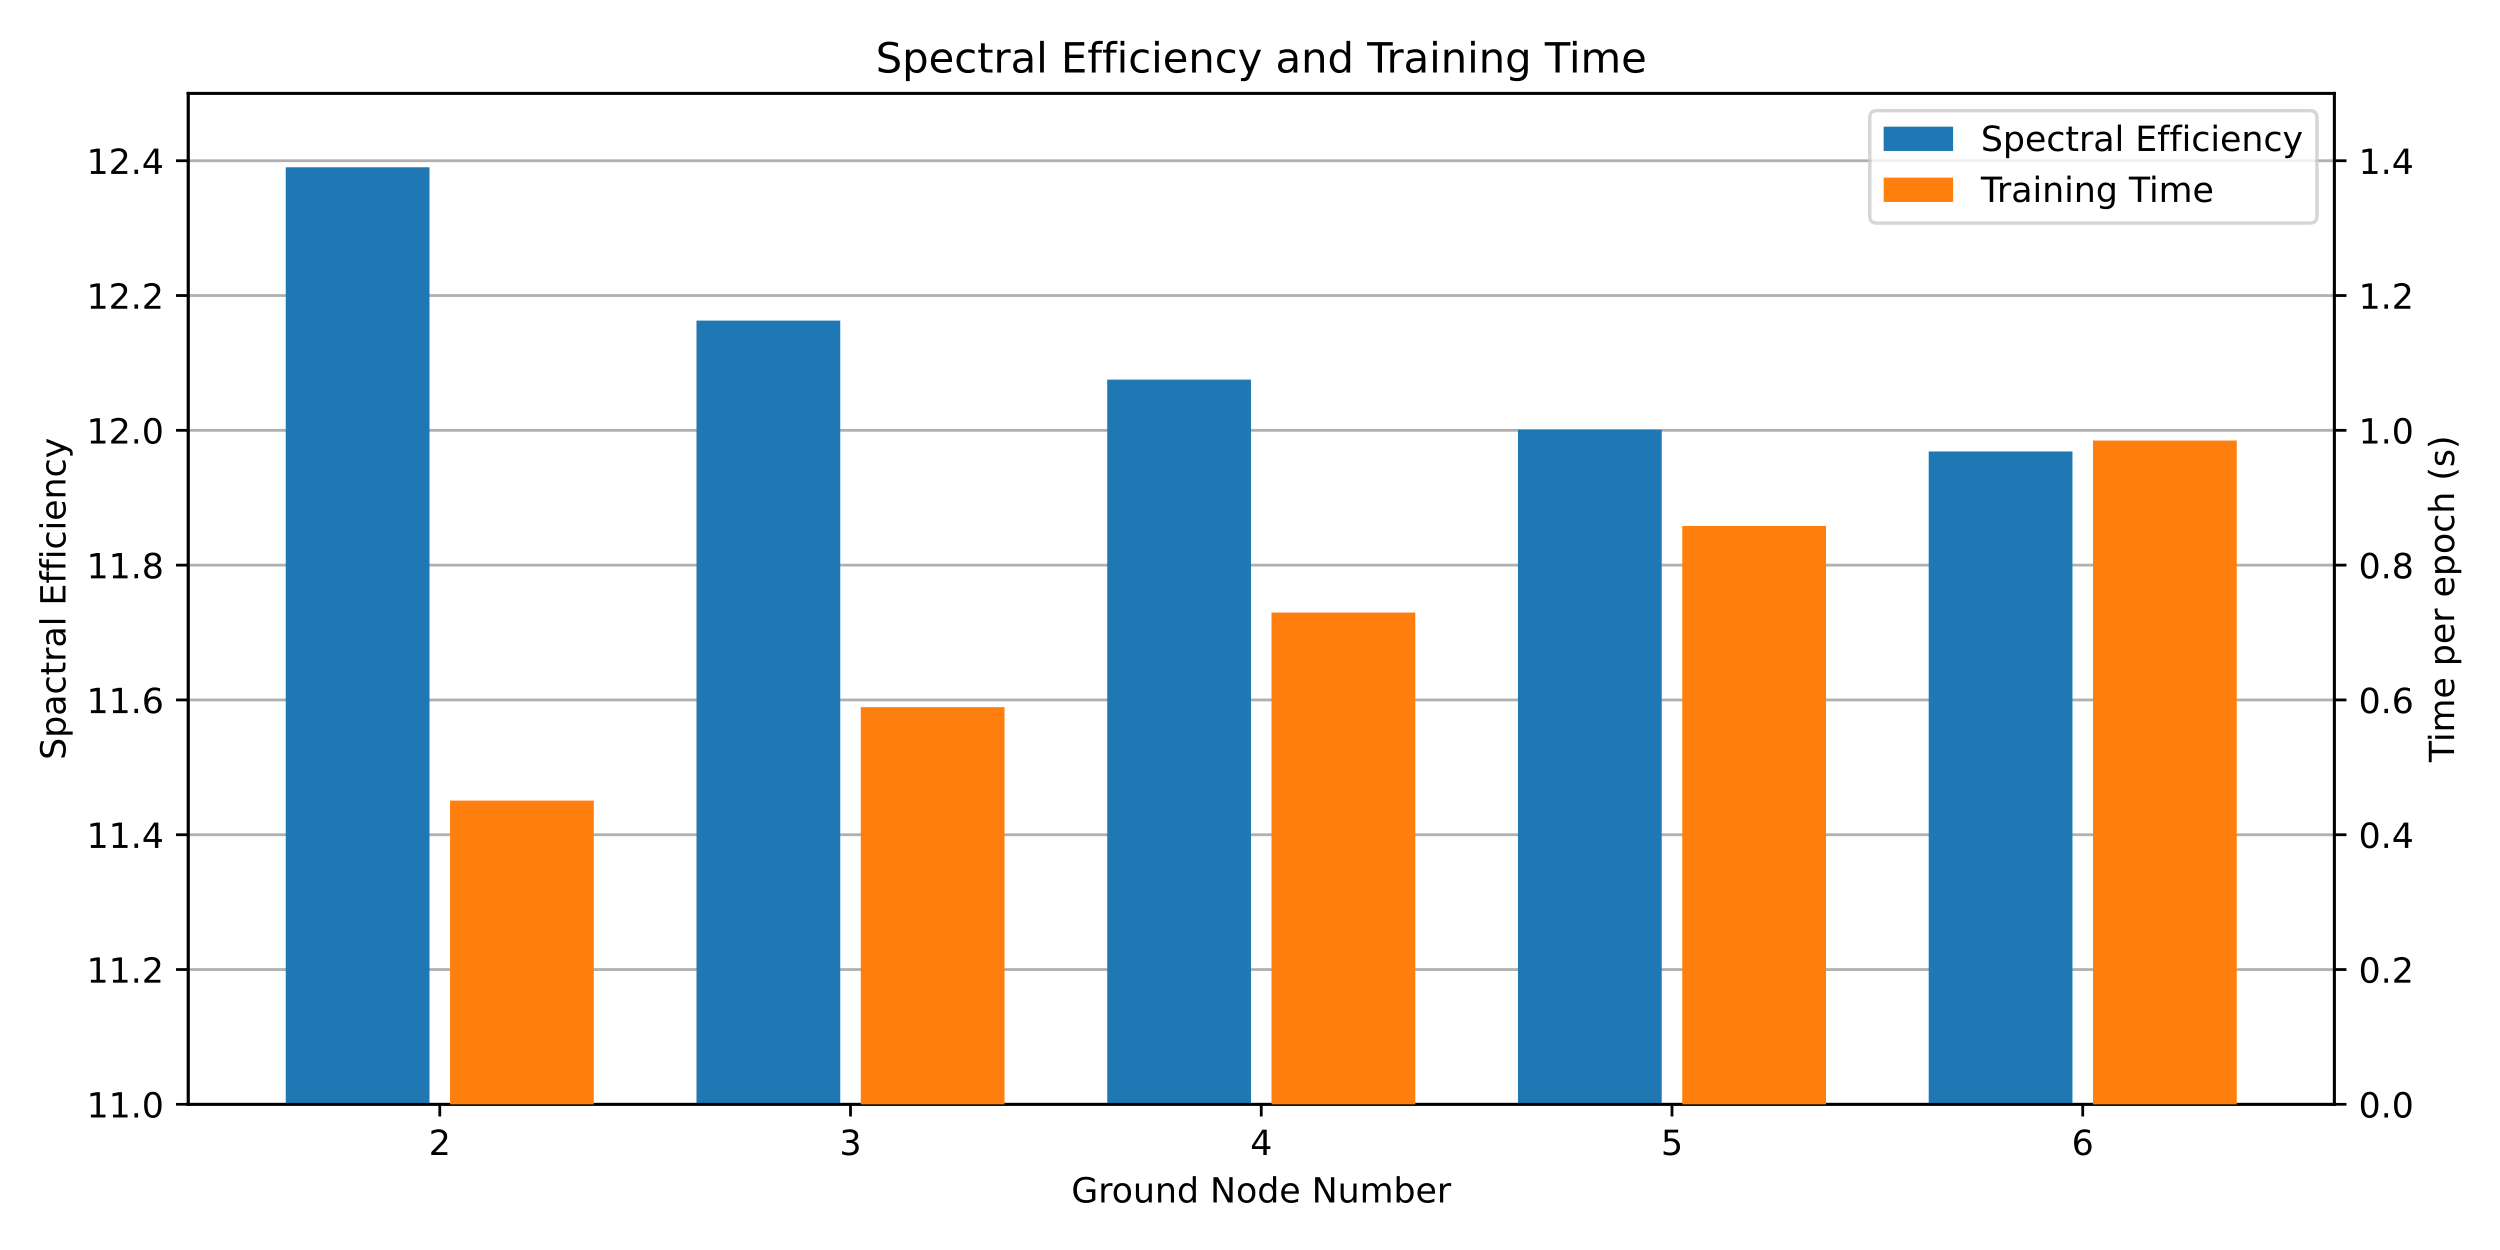
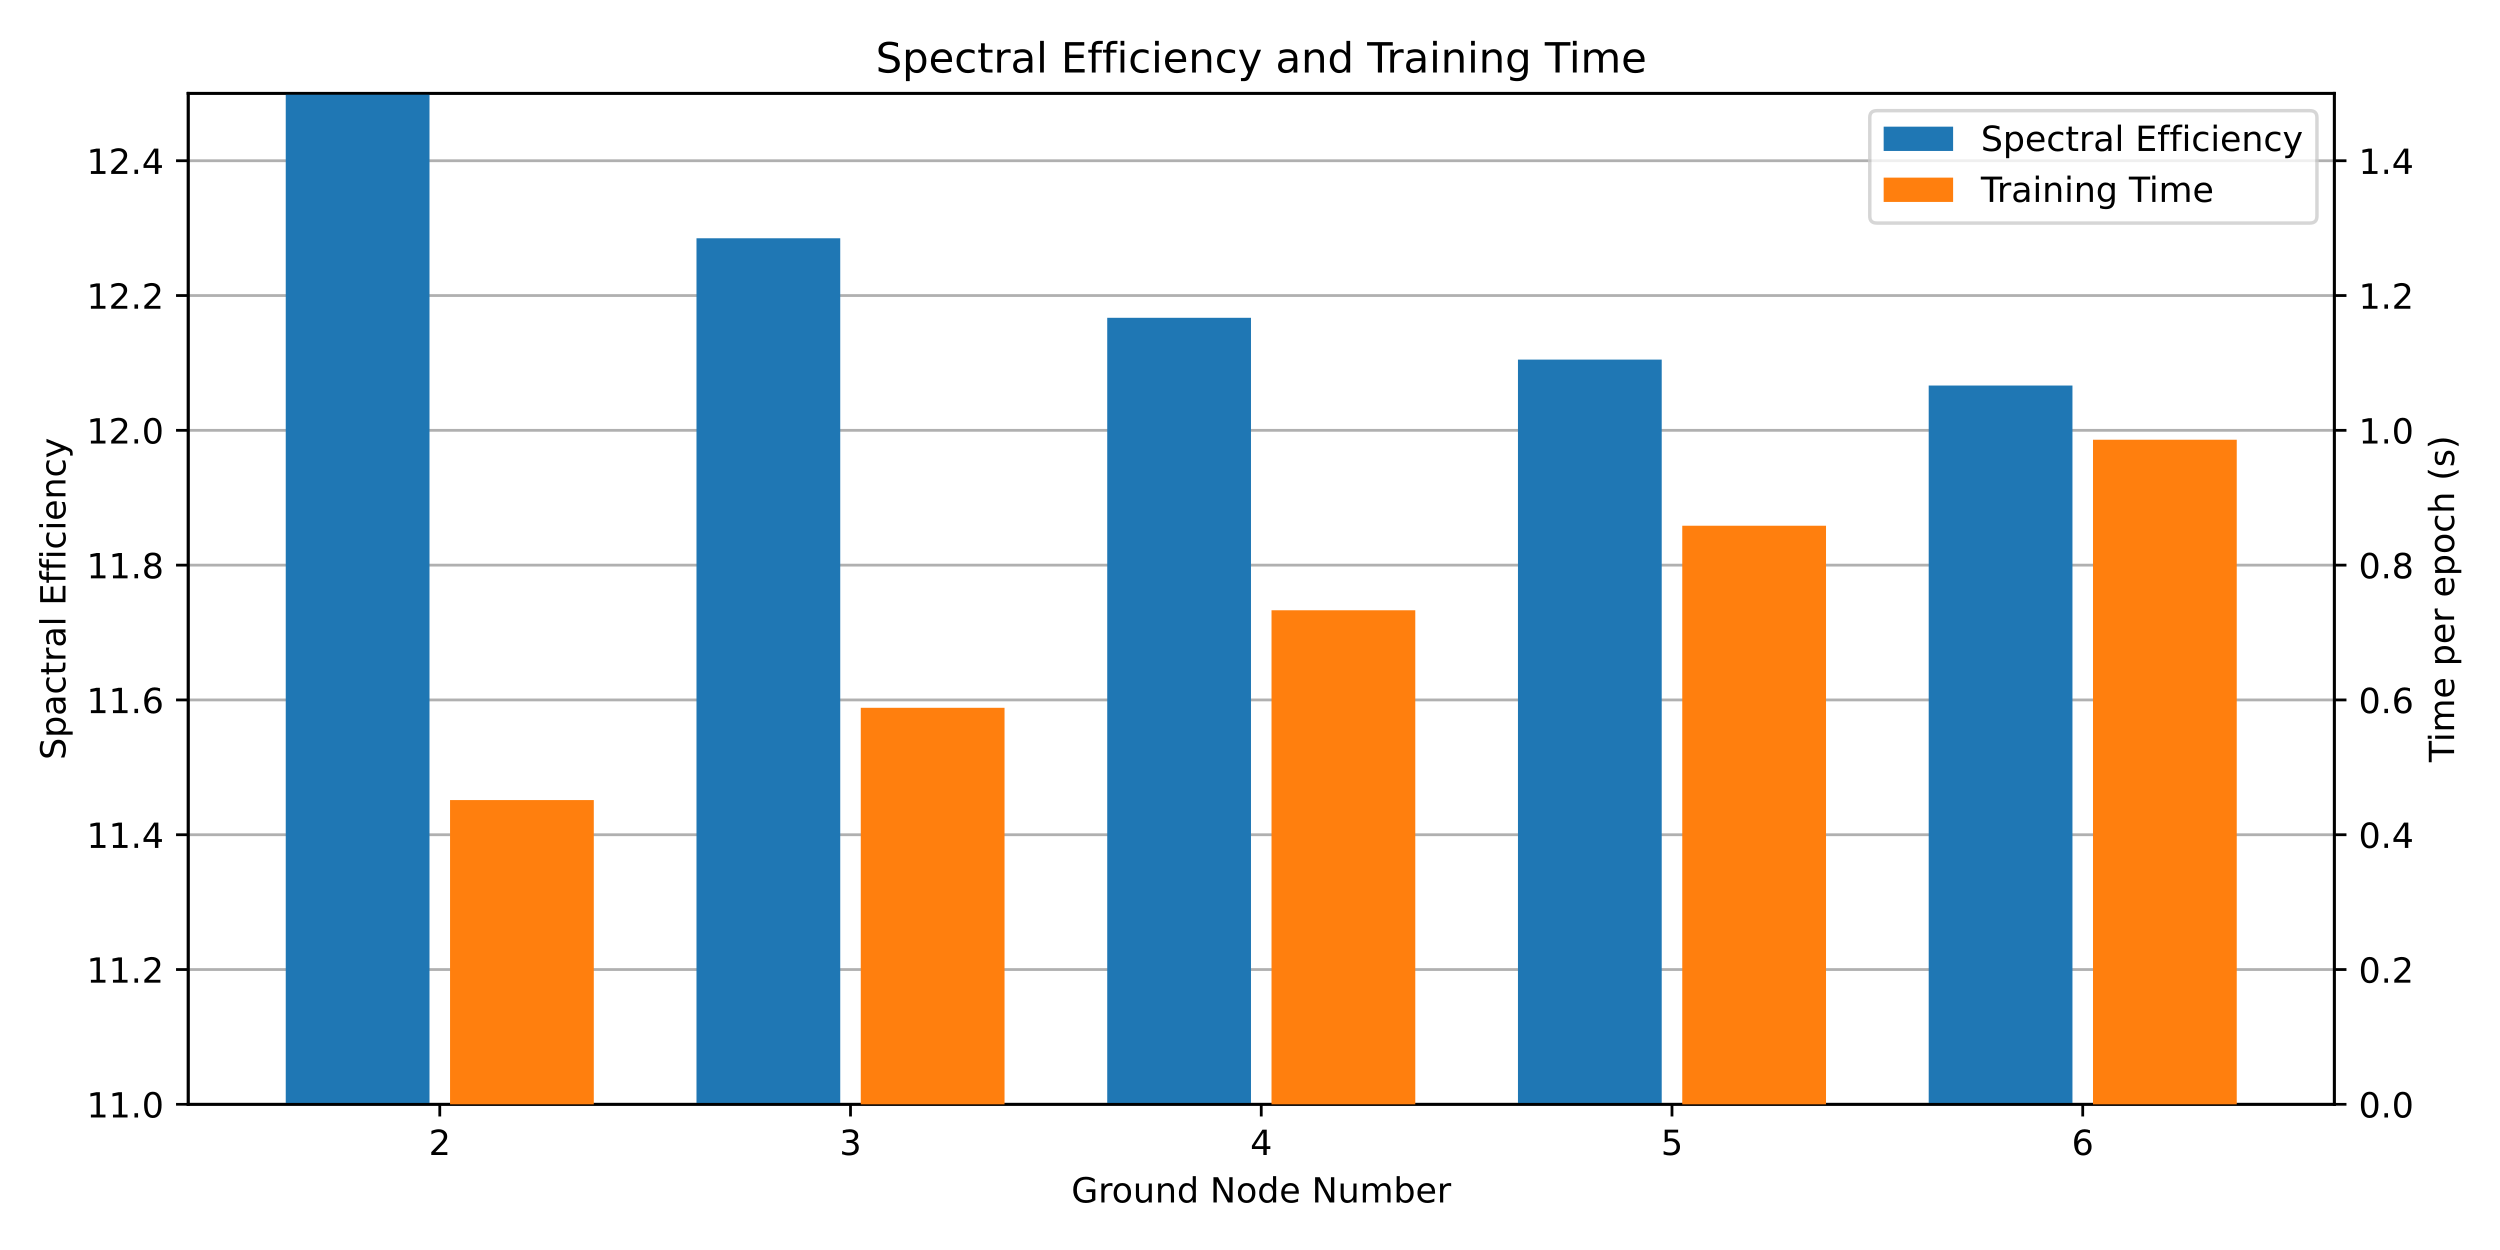
<svg xmlns="http://www.w3.org/2000/svg" xmlns:xlink="http://www.w3.org/1999/xlink" width="720pt" height="360pt" viewBox="0 0 720 360" version="1.1">
  <defs>
    <style type="text/css">*{stroke-linejoin: round; stroke-linecap: butt}</style>
  </defs>
  <g id="figure_1">
    <g id="patch_1">
      <path d="M 0 360  L 720 360  L 720 0  L 0 0  z " style="fill: #ffffff" />
    </g>
    <g id="axes_1">
      <g id="patch_2">
        <path d="M 54.2 318.04  L 672.28 318.04  L 672.28 26.88  L 54.2 26.88  z " style="fill: #ffffff" />
      </g>
      <g id="matplotlib.axis_1">
        <g id="xtick_1">
          <g id="line2d_1">
            <defs>
-               <path id="m6037cdb246" d="M 0 0  L 0 3.5  " style="stroke: #000000; stroke-width: 0.8" />
+               <path id="m4d001eb465" d="M 0 0  L 0 3.5  " style="stroke: #000000; stroke-width: 0.8" />
            </defs>
            <g>
-               <use xlink:href="#m6037cdb246" x="126.654" y="318.04" style="stroke: #000000; stroke-width: 0.8" />
+               <use xlink:href="#m4d001eb465" x="126.654" y="318.04" style="stroke: #000000; stroke-width: 0.8" />
            </g>
          </g>
          <g id="text_1">
            <g transform="translate(123.4731 332.6384) scale(0.1 -0.1)">
              <defs>
                <path id="DejaVuSans-32" d="M 1228 531  L 3431 531  L 3431 0  L 469 0  L 469 531  Q 828 903 1448 1529  Q 2069 2156 2228 2338  Q 2531 2678 2651 2914  Q 2772 3150 2772 3378  Q 2772 3750 2511 3984  Q 2250 4219 1831 4219  Q 1534 4219 1204 4116  Q 875 4013 500 3803  L 500 4441  Q 881 4594 1212 4672  Q 1544 4750 1819 4750  Q 2544 4750 2975 4387  Q 3406 4025 3406 3419  Q 3406 3131 3298 2873  Q 3191 2616 2906 2266  Q 2828 2175 2409 1742  Q 1991 1309 1228 531  z " transform="scale(0.015625)" />
              </defs>
              <use xlink:href="#DejaVuSans-32" />
            </g>
          </g>
        </g>
        <g id="xtick_2">
          <g id="line2d_2">
            <g>
-               <use xlink:href="#m6037cdb246" x="244.947" y="318.04" style="stroke: #000000; stroke-width: 0.8" />
+               <use xlink:href="#m4d001eb465" x="244.947" y="318.04" style="stroke: #000000; stroke-width: 0.8" />
            </g>
          </g>
          <g id="text_2">
            <g transform="translate(241.7659 332.6384) scale(0.1 -0.1)">
              <defs>
                <path id="DejaVuSans-33" d="M 2597 2516  Q 3050 2419 3304 2112  Q 3559 1806 3559 1356  Q 3559 666 3084 287  Q 2609 -91 1734 -91  Q 1441 -91 1130 -33  Q 819 25 488 141  L 488 750  Q 750 597 1062 519  Q 1375 441 1716 441  Q 2309 441 2620 675  Q 2931 909 2931 1356  Q 2931 1769 2642 2001  Q 2353 2234 1838 2234  L 1294 2234  L 1294 2753  L 1863 2753  Q 2328 2753 2575 2939  Q 2822 3125 2822 3475  Q 2822 3834 2567 4026  Q 2313 4219 1838 4219  Q 1578 4219 1281 4162  Q 984 4106 628 3988  L 628 4550  Q 988 4650 1302 4700  Q 1616 4750 1894 4750  Q 2613 4750 3031 4423  Q 3450 4097 3450 3541  Q 3450 3153 3228 2886  Q 3006 2619 2597 2516  z " transform="scale(0.015625)" />
              </defs>
              <use xlink:href="#DejaVuSans-33" />
            </g>
          </g>
        </g>
        <g id="xtick_3">
          <g id="line2d_3">
            <g>
-               <use xlink:href="#m6037cdb246" x="363.24" y="318.04" style="stroke: #000000; stroke-width: 0.8" />
+               <use xlink:href="#m4d001eb465" x="363.24" y="318.04" style="stroke: #000000; stroke-width: 0.8" />
            </g>
          </g>
          <g id="text_3">
            <g transform="translate(360.0587 332.6384) scale(0.1 -0.1)">
              <defs>
                <path id="DejaVuSans-34" d="M 2419 4116  L 825 1625  L 2419 1625  L 2419 4116  z M 2253 4666  L 3047 4666  L 3047 1625  L 3713 1625  L 3713 1100  L 3047 1100  L 3047 0  L 2419 0  L 2419 1100  L 313 1100  L 313 1709  L 2253 4666  z " transform="scale(0.015625)" />
              </defs>
              <use xlink:href="#DejaVuSans-34" />
            </g>
          </g>
        </g>
        <g id="xtick_4">
          <g id="line2d_4">
            <g>
-               <use xlink:href="#m6037cdb246" x="481.533" y="318.04" style="stroke: #000000; stroke-width: 0.8" />
+               <use xlink:href="#m4d001eb465" x="481.533" y="318.04" style="stroke: #000000; stroke-width: 0.8" />
            </g>
          </g>
          <g id="text_4">
            <g transform="translate(478.3516 332.6384) scale(0.1 -0.1)">
              <defs>
                <path id="DejaVuSans-35" d="M 691 4666  L 3169 4666  L 3169 4134  L 1269 4134  L 1269 2991  Q 1406 3038 1543 3061  Q 1681 3084 1819 3084  Q 2600 3084 3056 2656  Q 3513 2228 3513 1497  Q 3513 744 3044 326  Q 2575 -91 1722 -91  Q 1428 -91 1123 -41  Q 819 9 494 109  L 494 744  Q 775 591 1075 516  Q 1375 441 1709 441  Q 2250 441 2565 725  Q 2881 1009 2881 1497  Q 2881 1984 2565 2268  Q 2250 2553 1709 2553  Q 1456 2553 1204 2497  Q 953 2441 691 2322  L 691 4666  z " transform="scale(0.015625)" />
              </defs>
              <use xlink:href="#DejaVuSans-35" />
            </g>
          </g>
        </g>
        <g id="xtick_5">
          <g id="line2d_5">
            <g>
-               <use xlink:href="#m6037cdb246" x="599.826" y="318.04" style="stroke: #000000; stroke-width: 0.8" />
+               <use xlink:href="#m4d001eb465" x="599.826" y="318.04" style="stroke: #000000; stroke-width: 0.8" />
            </g>
          </g>
          <g id="text_5">
            <g transform="translate(596.6444 332.6384) scale(0.1 -0.1)">
              <defs>
                <path id="DejaVuSans-36" d="M 2113 2584  Q 1688 2584 1439 2293  Q 1191 2003 1191 1497  Q 1191 994 1439 701  Q 1688 409 2113 409  Q 2538 409 2786 701  Q 3034 994 3034 1497  Q 3034 2003 2786 2293  Q 2538 2584 2113 2584  z M 3366 4563  L 3366 3988  Q 3128 4100 2886 4159  Q 2644 4219 2406 4219  Q 1781 4219 1451 3797  Q 1122 3375 1075 2522  Q 1259 2794 1537 2939  Q 1816 3084 2150 3084  Q 2853 3084 3261 2657  Q 3669 2231 3669 1497  Q 3669 778 3244 343  Q 2819 -91 2113 -91  Q 1303 -91 875 529  Q 447 1150 447 2328  Q 447 3434 972 4092  Q 1497 4750 2381 4750  Q 2619 4750 2861 4703  Q 3103 4656 3366 4563  z " transform="scale(0.015625)" />
              </defs>
              <use xlink:href="#DejaVuSans-36" />
            </g>
          </g>
        </g>
        <g id="text_6">
          <g transform="translate(308.5369 346.3166) scale(0.1 -0.1)">
            <defs>
              <path id="DejaVuSans-47" d="M 3809 666  L 3809 1919  L 2778 1919  L 2778 2438  L 4434 2438  L 4434 434  Q 4069 175 3628 42  Q 3188 -91 2688 -91  Q 1594 -91 976 548  Q 359 1188 359 2328  Q 359 3472 976 4111  Q 1594 4750 2688 4750  Q 3144 4750 3555 4637  Q 3966 4525 4313 4306  L 4313 3634  Q 3963 3931 3569 4081  Q 3175 4231 2741 4231  Q 1884 4231 1454 3753  Q 1025 3275 1025 2328  Q 1025 1384 1454 906  Q 1884 428 2741 428  Q 3075 428 3337 486  Q 3600 544 3809 666  z " transform="scale(0.015625)" />
              <path id="DejaVuSans-72" d="M 2631 2963  Q 2534 3019 2420 3045  Q 2306 3072 2169 3072  Q 1681 3072 1420 2755  Q 1159 2438 1159 1844  L 1159 0  L 581 0  L 581 3500  L 1159 3500  L 1159 2956  Q 1341 3275 1631 3429  Q 1922 3584 2338 3584  Q 2397 3584 2469 3576  Q 2541 3569 2628 3553  L 2631 2963  z " transform="scale(0.015625)" />
              <path id="DejaVuSans-6f" d="M 1959 3097  Q 1497 3097 1228 2736  Q 959 2375 959 1747  Q 959 1119 1226 758  Q 1494 397 1959 397  Q 2419 397 2687 759  Q 2956 1122 2956 1747  Q 2956 2369 2687 2733  Q 2419 3097 1959 3097  z M 1959 3584  Q 2709 3584 3137 3096  Q 3566 2609 3566 1747  Q 3566 888 3137 398  Q 2709 -91 1959 -91  Q 1206 -91 779 398  Q 353 888 353 1747  Q 353 2609 779 3096  Q 1206 3584 1959 3584  z " transform="scale(0.015625)" />
              <path id="DejaVuSans-75" d="M 544 1381  L 544 3500  L 1119 3500  L 1119 1403  Q 1119 906 1312 657  Q 1506 409 1894 409  Q 2359 409 2629 706  Q 2900 1003 2900 1516  L 2900 3500  L 3475 3500  L 3475 0  L 2900 0  L 2900 538  Q 2691 219 2414 64  Q 2138 -91 1772 -91  Q 1169 -91 856 284  Q 544 659 544 1381  z M 1991 3584  L 1991 3584  z " transform="scale(0.015625)" />
              <path id="DejaVuSans-6e" d="M 3513 2113  L 3513 0  L 2938 0  L 2938 2094  Q 2938 2591 2744 2837  Q 2550 3084 2163 3084  Q 1697 3084 1428 2787  Q 1159 2491 1159 1978  L 1159 0  L 581 0  L 581 3500  L 1159 3500  L 1159 2956  Q 1366 3272 1645 3428  Q 1925 3584 2291 3584  Q 2894 3584 3203 3211  Q 3513 2838 3513 2113  z " transform="scale(0.015625)" />
              <path id="DejaVuSans-64" d="M 2906 2969  L 2906 4863  L 3481 4863  L 3481 0  L 2906 0  L 2906 525  Q 2725 213 2448 61  Q 2172 -91 1784 -91  Q 1150 -91 751 415  Q 353 922 353 1747  Q 353 2572 751 3078  Q 1150 3584 1784 3584  Q 2172 3584 2448 3432  Q 2725 3281 2906 2969  z M 947 1747  Q 947 1113 1208 752  Q 1469 391 1925 391  Q 2381 391 2643 752  Q 2906 1113 2906 1747  Q 2906 2381 2643 2742  Q 2381 3103 1925 3103  Q 1469 3103 1208 2742  Q 947 2381 947 1747  z " transform="scale(0.015625)" />
              <path id="DejaVuSans-20" transform="scale(0.015625)" />
              <path id="DejaVuSans-4e" d="M 628 4666  L 1478 4666  L 3547 763  L 3547 4666  L 4159 4666  L 4159 0  L 3309 0  L 1241 3903  L 1241 0  L 628 0  L 628 4666  z " transform="scale(0.015625)" />
              <path id="DejaVuSans-65" d="M 3597 1894  L 3597 1613  L 953 1613  Q 991 1019 1311 708  Q 1631 397 2203 397  Q 2534 397 2845 478  Q 3156 559 3463 722  L 3463 178  Q 3153 47 2828 -22  Q 2503 -91 2169 -91  Q 1331 -91 842 396  Q 353 884 353 1716  Q 353 2575 817 3079  Q 1281 3584 2069 3584  Q 2775 3584 3186 3129  Q 3597 2675 3597 1894  z M 3022 2063  Q 3016 2534 2758 2815  Q 2500 3097 2075 3097  Q 1594 3097 1305 2825  Q 1016 2553 972 2059  L 3022 2063  z " transform="scale(0.015625)" />
              <path id="DejaVuSans-6d" d="M 3328 2828  Q 3544 3216 3844 3400  Q 4144 3584 4550 3584  Q 5097 3584 5394 3201  Q 5691 2819 5691 2113  L 5691 0  L 5113 0  L 5113 2094  Q 5113 2597 4934 2840  Q 4756 3084 4391 3084  Q 3944 3084 3684 2787  Q 3425 2491 3425 1978  L 3425 0  L 2847 0  L 2847 2094  Q 2847 2600 2669 2842  Q 2491 3084 2119 3084  Q 1678 3084 1418 2786  Q 1159 2488 1159 1978  L 1159 0  L 581 0  L 581 3500  L 1159 3500  L 1159 2956  Q 1356 3278 1631 3431  Q 1906 3584 2284 3584  Q 2666 3584 2933 3390  Q 3200 3197 3328 2828  z " transform="scale(0.015625)" />
              <path id="DejaVuSans-62" d="M 3116 1747  Q 3116 2381 2855 2742  Q 2594 3103 2138 3103  Q 1681 3103 1420 2742  Q 1159 2381 1159 1747  Q 1159 1113 1420 752  Q 1681 391 2138 391  Q 2594 391 2855 752  Q 3116 1113 3116 1747  z M 1159 2969  Q 1341 3281 1617 3432  Q 1894 3584 2278 3584  Q 2916 3584 3314 3078  Q 3713 2572 3713 1747  Q 3713 922 3314 415  Q 2916 -91 2278 -91  Q 1894 -91 1617 61  Q 1341 213 1159 525  L 1159 0  L 581 0  L 581 4863  L 1159 4863  L 1159 2969  z " transform="scale(0.015625)" />
            </defs>
            <use xlink:href="#DejaVuSans-47" />
            <use xlink:href="#DejaVuSans-72" x="77.49" />
            <use xlink:href="#DejaVuSans-6f" x="116.354" />
            <use xlink:href="#DejaVuSans-75" x="177.535" />
            <use xlink:href="#DejaVuSans-6e" x="240.914" />
            <use xlink:href="#DejaVuSans-64" x="304.293" />
            <use xlink:href="#DejaVuSans-20" x="367.77" />
            <use xlink:href="#DejaVuSans-4e" x="399.557" />
            <use xlink:href="#DejaVuSans-6f" x="474.361" />
            <use xlink:href="#DejaVuSans-64" x="535.543" />
            <use xlink:href="#DejaVuSans-65" x="599.02" />
            <use xlink:href="#DejaVuSans-20" x="660.543" />
            <use xlink:href="#DejaVuSans-4e" x="692.33" />
            <use xlink:href="#DejaVuSans-75" x="767.135" />
            <use xlink:href="#DejaVuSans-6d" x="830.514" />
            <use xlink:href="#DejaVuSans-62" x="927.926" />
            <use xlink:href="#DejaVuSans-65" x="991.402" />
            <use xlink:href="#DejaVuSans-72" x="1052.926" />
          </g>
        </g>
      </g>
      <g id="matplotlib.axis_2">
        <g id="ytick_1">
          <g id="line2d_6">
-             <path d="M 54.2 318.04  L 672.28 318.04  " clip-path="url(#pc5b605e8c5)" style="fill: none; stroke: #b0b0b0; stroke-width: 0.8; stroke-linecap: square" />
+             <path d="M 54.2 318.04  L 672.28 318.04  " clip-path="url(#peb97baf54c)" style="fill: none; stroke: #b0b0b0; stroke-width: 0.8; stroke-linecap: square" />
          </g>
          <g id="line2d_7">
            <defs>
-               <path id="mbc852be89c" d="M 0 0  L -3.5 0  " style="stroke: #000000; stroke-width: 0.8" />
+               <path id="m59842d3b54" d="M 0 0  L -3.5 0  " style="stroke: #000000; stroke-width: 0.8" />
            </defs>
            <g>
-               <use xlink:href="#mbc852be89c" x="54.2" y="318.04" style="stroke: #000000; stroke-width: 0.8" />
+               <use xlink:href="#m59842d3b54" x="54.2" y="318.04" style="stroke: #000000; stroke-width: 0.8" />
            </g>
          </g>
          <g id="text_7">
            <g transform="translate(24.93437 321.8392) scale(0.1 -0.1)">
              <defs>
                <path id="DejaVuSans-31" d="M 794 531  L 1825 531  L 1825 4091  L 703 3866  L 703 4441  L 1819 4666  L 2450 4666  L 2450 531  L 3481 531  L 3481 0  L 794 0  L 794 531  z " transform="scale(0.015625)" />
                <path id="DejaVuSans-2e" d="M 684 794  L 1344 794  L 1344 0  L 684 0  L 684 794  z " transform="scale(0.015625)" />
                <path id="DejaVuSans-30" d="M 2034 4250  Q 1547 4250 1301 3770  Q 1056 3291 1056 2328  Q 1056 1369 1301 889  Q 1547 409 2034 409  Q 2525 409 2770 889  Q 3016 1369 3016 2328  Q 3016 3291 2770 3770  Q 2525 4250 2034 4250  z M 2034 4750  Q 2819 4750 3233 4129  Q 3647 3509 3647 2328  Q 3647 1150 3233 529  Q 2819 -91 2034 -91  Q 1250 -91 836 529  Q 422 1150 422 2328  Q 422 3509 836 4129  Q 1250 4750 2034 4750  z " transform="scale(0.015625)" />
              </defs>
              <use xlink:href="#DejaVuSans-31" />
              <use xlink:href="#DejaVuSans-31" x="63.623" />
              <use xlink:href="#DejaVuSans-2e" x="127.246" />
              <use xlink:href="#DejaVuSans-30" x="159.033" />
            </g>
          </g>
        </g>
        <g id="ytick_2">
          <g id="line2d_8">
-             <path d="M 54.2 279.219  L 672.28 279.219  " clip-path="url(#pc5b605e8c5)" style="fill: none; stroke: #b0b0b0; stroke-width: 0.8; stroke-linecap: square" />
+             <path d="M 54.2 279.219  L 672.28 279.219  " clip-path="url(#peb97baf54c)" style="fill: none; stroke: #b0b0b0; stroke-width: 0.8; stroke-linecap: square" />
          </g>
          <g id="line2d_9">
            <g>
-               <use xlink:href="#mbc852be89c" x="54.2" y="279.219" style="stroke: #000000; stroke-width: 0.8" />
+               <use xlink:href="#m59842d3b54" x="54.2" y="279.219" style="stroke: #000000; stroke-width: 0.8" />
            </g>
          </g>
          <g id="text_8">
            <g transform="translate(24.93437 283.0179) scale(0.1 -0.1)">
              <use xlink:href="#DejaVuSans-31" />
              <use xlink:href="#DejaVuSans-31" x="63.623" />
              <use xlink:href="#DejaVuSans-2e" x="127.246" />
              <use xlink:href="#DejaVuSans-32" x="159.033" />
            </g>
          </g>
        </g>
        <g id="ytick_3">
          <g id="line2d_10">
-             <path d="M 54.2 240.397  L 672.28 240.397  " clip-path="url(#pc5b605e8c5)" style="fill: none; stroke: #b0b0b0; stroke-width: 0.8; stroke-linecap: square" />
+             <path d="M 54.2 240.397  L 672.28 240.397  " clip-path="url(#peb97baf54c)" style="fill: none; stroke: #b0b0b0; stroke-width: 0.8; stroke-linecap: square" />
          </g>
          <g id="line2d_11">
            <g>
-               <use xlink:href="#mbc852be89c" x="54.2" y="240.397" style="stroke: #000000; stroke-width: 0.8" />
+               <use xlink:href="#m59842d3b54" x="54.2" y="240.397" style="stroke: #000000; stroke-width: 0.8" />
            </g>
          </g>
          <g id="text_9">
            <g transform="translate(24.93437 244.1966) scale(0.1 -0.1)">
              <use xlink:href="#DejaVuSans-31" />
              <use xlink:href="#DejaVuSans-31" x="63.623" />
              <use xlink:href="#DejaVuSans-2e" x="127.246" />
              <use xlink:href="#DejaVuSans-34" x="159.033" />
            </g>
          </g>
        </g>
        <g id="ytick_4">
          <g id="line2d_12">
-             <path d="M 54.2 201.576  L 672.28 201.576  " clip-path="url(#pc5b605e8c5)" style="fill: none; stroke: #b0b0b0; stroke-width: 0.8; stroke-linecap: square" />
+             <path d="M 54.2 201.576  L 672.28 201.576  " clip-path="url(#peb97baf54c)" style="fill: none; stroke: #b0b0b0; stroke-width: 0.8; stroke-linecap: square" />
          </g>
          <g id="line2d_13">
            <g>
-               <use xlink:href="#mbc852be89c" x="54.2" y="201.576" style="stroke: #000000; stroke-width: 0.8" />
+               <use xlink:href="#m59842d3b54" x="54.2" y="201.576" style="stroke: #000000; stroke-width: 0.8" />
            </g>
          </g>
          <g id="text_10">
            <g transform="translate(24.93437 205.3752) scale(0.1 -0.1)">
              <use xlink:href="#DejaVuSans-31" />
              <use xlink:href="#DejaVuSans-31" x="63.623" />
              <use xlink:href="#DejaVuSans-2e" x="127.246" />
              <use xlink:href="#DejaVuSans-36" x="159.033" />
            </g>
          </g>
        </g>
        <g id="ytick_5">
          <g id="line2d_14">
-             <path d="M 54.2 162.755  L 672.28 162.755  " clip-path="url(#pc5b605e8c5)" style="fill: none; stroke: #b0b0b0; stroke-width: 0.8; stroke-linecap: square" />
+             <path d="M 54.2 162.755  L 672.28 162.755  " clip-path="url(#peb97baf54c)" style="fill: none; stroke: #b0b0b0; stroke-width: 0.8; stroke-linecap: square" />
          </g>
          <g id="line2d_15">
            <g>
-               <use xlink:href="#mbc852be89c" x="54.2" y="162.755" style="stroke: #000000; stroke-width: 0.8" />
+               <use xlink:href="#m59842d3b54" x="54.2" y="162.755" style="stroke: #000000; stroke-width: 0.8" />
            </g>
          </g>
          <g id="text_11">
            <g transform="translate(24.93437 166.5539) scale(0.1 -0.1)">
              <defs>
                <path id="DejaVuSans-38" d="M 2034 2216  Q 1584 2216 1326 1975  Q 1069 1734 1069 1313  Q 1069 891 1326 650  Q 1584 409 2034 409  Q 2484 409 2743 651  Q 3003 894 3003 1313  Q 3003 1734 2745 1975  Q 2488 2216 2034 2216  z M 1403 2484  Q 997 2584 770 2862  Q 544 3141 544 3541  Q 544 4100 942 4425  Q 1341 4750 2034 4750  Q 2731 4750 3128 4425  Q 3525 4100 3525 3541  Q 3525 3141 3298 2862  Q 3072 2584 2669 2484  Q 3125 2378 3379 2068  Q 3634 1759 3634 1313  Q 3634 634 3220 271  Q 2806 -91 2034 -91  Q 1263 -91 848 271  Q 434 634 434 1313  Q 434 1759 690 2068  Q 947 2378 1403 2484  z M 1172 3481  Q 1172 3119 1398 2916  Q 1625 2713 2034 2713  Q 2441 2713 2670 2916  Q 2900 3119 2900 3481  Q 2900 3844 2670 4047  Q 2441 4250 2034 4250  Q 1625 4250 1398 4047  Q 1172 3844 1172 3481  z " transform="scale(0.015625)" />
              </defs>
              <use xlink:href="#DejaVuSans-31" />
              <use xlink:href="#DejaVuSans-31" x="63.623" />
              <use xlink:href="#DejaVuSans-2e" x="127.246" />
              <use xlink:href="#DejaVuSans-38" x="159.033" />
            </g>
          </g>
        </g>
        <g id="ytick_6">
          <g id="line2d_16">
-             <path d="M 54.2 123.933  L 672.28 123.933  " clip-path="url(#pc5b605e8c5)" style="fill: none; stroke: #b0b0b0; stroke-width: 0.8; stroke-linecap: square" />
+             <path d="M 54.2 123.933  L 672.28 123.933  " clip-path="url(#peb97baf54c)" style="fill: none; stroke: #b0b0b0; stroke-width: 0.8; stroke-linecap: square" />
          </g>
          <g id="line2d_17">
            <g>
-               <use xlink:href="#mbc852be89c" x="54.2" y="123.933" style="stroke: #000000; stroke-width: 0.8" />
+               <use xlink:href="#m59842d3b54" x="54.2" y="123.933" style="stroke: #000000; stroke-width: 0.8" />
            </g>
          </g>
          <g id="text_12">
            <g transform="translate(24.93437 127.7326) scale(0.1 -0.1)">
              <use xlink:href="#DejaVuSans-31" />
              <use xlink:href="#DejaVuSans-32" x="63.623" />
              <use xlink:href="#DejaVuSans-2e" x="127.246" />
              <use xlink:href="#DejaVuSans-30" x="159.033" />
            </g>
          </g>
        </g>
        <g id="ytick_7">
          <g id="line2d_18">
-             <path d="M 54.2 85.112  L 672.28 85.112  " clip-path="url(#pc5b605e8c5)" style="fill: none; stroke: #b0b0b0; stroke-width: 0.8; stroke-linecap: square" />
+             <path d="M 54.2 85.112  L 672.28 85.112  " clip-path="url(#peb97baf54c)" style="fill: none; stroke: #b0b0b0; stroke-width: 0.8; stroke-linecap: square" />
          </g>
          <g id="line2d_19">
            <g>
-               <use xlink:href="#mbc852be89c" x="54.2" y="85.112" style="stroke: #000000; stroke-width: 0.8" />
+               <use xlink:href="#m59842d3b54" x="54.2" y="85.112" style="stroke: #000000; stroke-width: 0.8" />
            </g>
          </g>
          <g id="text_13">
            <g transform="translate(24.93437 88.91122) scale(0.1 -0.1)">
              <use xlink:href="#DejaVuSans-31" />
              <use xlink:href="#DejaVuSans-32" x="63.623" />
              <use xlink:href="#DejaVuSans-2e" x="127.246" />
              <use xlink:href="#DejaVuSans-32" x="159.033" />
            </g>
          </g>
        </g>
        <g id="ytick_8">
          <g id="line2d_20">
-             <path d="M 54.2 46.291  L 672.28 46.291  " clip-path="url(#pc5b605e8c5)" style="fill: none; stroke: #b0b0b0; stroke-width: 0.8; stroke-linecap: square" />
+             <path d="M 54.2 46.291  L 672.28 46.291  " clip-path="url(#peb97baf54c)" style="fill: none; stroke: #b0b0b0; stroke-width: 0.8; stroke-linecap: square" />
          </g>
          <g id="line2d_21">
            <g>
-               <use xlink:href="#mbc852be89c" x="54.2" y="46.291" style="stroke: #000000; stroke-width: 0.8" />
+               <use xlink:href="#m59842d3b54" x="54.2" y="46.291" style="stroke: #000000; stroke-width: 0.8" />
            </g>
          </g>
          <g id="text_14">
            <g transform="translate(24.93437 50.08989) scale(0.1 -0.1)">
              <use xlink:href="#DejaVuSans-31" />
              <use xlink:href="#DejaVuSans-32" x="63.623" />
              <use xlink:href="#DejaVuSans-2e" x="127.246" />
              <use xlink:href="#DejaVuSans-34" x="159.033" />
            </g>
          </g>
        </g>
        <g id="text_15">
          <g transform="translate(18.85469 218.8405) rotate(-90) scale(0.1 -0.1)">
            <defs>
              <path id="DejaVuSans-53" d="M 3425 4513  L 3425 3897  Q 3066 4069 2747 4153  Q 2428 4238 2131 4238  Q 1616 4238 1336 4038  Q 1056 3838 1056 3469  Q 1056 3159 1242 3001  Q 1428 2844 1947 2747  L 2328 2669  Q 3034 2534 3370 2195  Q 3706 1856 3706 1288  Q 3706 609 3251 259  Q 2797 -91 1919 -91  Q 1588 -91 1214 -16  Q 841 59 441 206  L 441 856  Q 825 641 1194 531  Q 1563 422 1919 422  Q 2459 422 2753 634  Q 3047 847 3047 1241  Q 3047 1584 2836 1778  Q 2625 1972 2144 2069  L 1759 2144  Q 1053 2284 737 2584  Q 422 2884 422 3419  Q 422 4038 858 4394  Q 1294 4750 2059 4750  Q 2388 4750 2728 4690  Q 3069 4631 3425 4513  z " transform="scale(0.015625)" />
              <path id="DejaVuSans-70" d="M 1159 525  L 1159 -1331  L 581 -1331  L 581 3500  L 1159 3500  L 1159 2969  Q 1341 3281 1617 3432  Q 1894 3584 2278 3584  Q 2916 3584 3314 3078  Q 3713 2572 3713 1747  Q 3713 922 3314 415  Q 2916 -91 2278 -91  Q 1894 -91 1617 61  Q 1341 213 1159 525  z M 3116 1747  Q 3116 2381 2855 2742  Q 2594 3103 2138 3103  Q 1681 3103 1420 2742  Q 1159 2381 1159 1747  Q 1159 1113 1420 752  Q 1681 391 2138 391  Q 2594 391 2855 752  Q 3116 1113 3116 1747  z " transform="scale(0.015625)" />
              <path id="DejaVuSans-61" d="M 2194 1759  Q 1497 1759 1228 1600  Q 959 1441 959 1056  Q 959 750 1161 570  Q 1363 391 1709 391  Q 2188 391 2477 730  Q 2766 1069 2766 1631  L 2766 1759  L 2194 1759  z M 3341 1997  L 3341 0  L 2766 0  L 2766 531  Q 2569 213 2275 61  Q 1981 -91 1556 -91  Q 1019 -91 701 211  Q 384 513 384 1019  Q 384 1609 779 1909  Q 1175 2209 1959 2209  L 2766 2209  L 2766 2266  Q 2766 2663 2505 2880  Q 2244 3097 1772 3097  Q 1472 3097 1187 3025  Q 903 2953 641 2809  L 641 3341  Q 956 3463 1253 3523  Q 1550 3584 1831 3584  Q 2591 3584 2966 3190  Q 3341 2797 3341 1997  z " transform="scale(0.015625)" />
              <path id="DejaVuSans-63" d="M 3122 3366  L 3122 2828  Q 2878 2963 2633 3030  Q 2388 3097 2138 3097  Q 1578 3097 1268 2742  Q 959 2388 959 1747  Q 959 1106 1268 751  Q 1578 397 2138 397  Q 2388 397 2633 464  Q 2878 531 3122 666  L 3122 134  Q 2881 22 2623 -34  Q 2366 -91 2075 -91  Q 1284 -91 818 406  Q 353 903 353 1747  Q 353 2603 823 3093  Q 1294 3584 2113 3584  Q 2378 3584 2631 3529  Q 2884 3475 3122 3366  z " transform="scale(0.015625)" />
              <path id="DejaVuSans-74" d="M 1172 4494  L 1172 3500  L 2356 3500  L 2356 3053  L 1172 3053  L 1172 1153  Q 1172 725 1289 603  Q 1406 481 1766 481  L 2356 481  L 2356 0  L 1766 0  Q 1100 0 847 248  Q 594 497 594 1153  L 594 3053  L 172 3053  L 172 3500  L 594 3500  L 594 4494  L 1172 4494  z " transform="scale(0.015625)" />
              <path id="DejaVuSans-6c" d="M 603 4863  L 1178 4863  L 1178 0  L 603 0  L 603 4863  z " transform="scale(0.015625)" />
              <path id="DejaVuSans-45" d="M 628 4666  L 3578 4666  L 3578 4134  L 1259 4134  L 1259 2753  L 3481 2753  L 3481 2222  L 1259 2222  L 1259 531  L 3634 531  L 3634 0  L 628 0  L 628 4666  z " transform="scale(0.015625)" />
              <path id="DejaVuSans-66" d="M 2375 4863  L 2375 4384  L 1825 4384  Q 1516 4384 1395 4259  Q 1275 4134 1275 3809  L 1275 3500  L 2222 3500  L 2222 3053  L 1275 3053  L 1275 0  L 697 0  L 697 3053  L 147 3053  L 147 3500  L 697 3500  L 697 3744  Q 697 4328 969 4595  Q 1241 4863 1831 4863  L 2375 4863  z " transform="scale(0.015625)" />
              <path id="DejaVuSans-69" d="M 603 3500  L 1178 3500  L 1178 0  L 603 0  L 603 3500  z M 603 4863  L 1178 4863  L 1178 4134  L 603 4134  L 603 4863  z " transform="scale(0.015625)" />
              <path id="DejaVuSans-79" d="M 2059 -325  Q 1816 -950 1584 -1140  Q 1353 -1331 966 -1331  L 506 -1331  L 506 -850  L 844 -850  Q 1081 -850 1212 -737  Q 1344 -625 1503 -206  L 1606 56  L 191 3500  L 800 3500  L 1894 763  L 2988 3500  L 3597 3500  L 2059 -325  z " transform="scale(0.015625)" />
            </defs>
            <use xlink:href="#DejaVuSans-53" />
            <use xlink:href="#DejaVuSans-70" x="63.477" />
            <use xlink:href="#DejaVuSans-61" x="126.953" />
            <use xlink:href="#DejaVuSans-63" x="188.232" />
            <use xlink:href="#DejaVuSans-74" x="243.213" />
            <use xlink:href="#DejaVuSans-72" x="282.422" />
            <use xlink:href="#DejaVuSans-61" x="323.535" />
            <use xlink:href="#DejaVuSans-6c" x="384.814" />
            <use xlink:href="#DejaVuSans-20" x="412.598" />
            <use xlink:href="#DejaVuSans-45" x="444.385" />
            <use xlink:href="#DejaVuSans-66" x="507.568" />
            <use xlink:href="#DejaVuSans-66" x="542.773" />
            <use xlink:href="#DejaVuSans-69" x="577.979" />
            <use xlink:href="#DejaVuSans-63" x="605.762" />
            <use xlink:href="#DejaVuSans-69" x="660.742" />
            <use xlink:href="#DejaVuSans-65" x="688.525" />
            <use xlink:href="#DejaVuSans-6e" x="750.049" />
            <use xlink:href="#DejaVuSans-63" x="813.428" />
            <use xlink:href="#DejaVuSans-79" x="868.408" />
          </g>
        </g>
      </g>
      <g id="patch_3">
        <path d="M 54.2 318.04  L 54.2 26.88  " style="fill: none; stroke: #000000; stroke-width: 0.8; stroke-linejoin: miter; stroke-linecap: square" />
      </g>
      <g id="patch_4">
        <path d="M 672.28 318.04  L 672.28 26.88  " style="fill: none; stroke: #000000; stroke-width: 0.8; stroke-linejoin: miter; stroke-linecap: square" />
      </g>
      <g id="patch_5">
        <path d="M 54.2 318.04  L 672.28 318.04  " style="fill: none; stroke: #000000; stroke-width: 0.8; stroke-linejoin: miter; stroke-linecap: square" />
      </g>
      <g id="patch_6">
        <path d="M 54.2 26.88  L 672.28 26.88  " style="fill: none; stroke: #000000; stroke-width: 0.8; stroke-linejoin: miter; stroke-linecap: square" />
      </g>
      <g id="patch_7">
-         <path d="M 82.295 2453.213  L 123.697 2453.213  L 123.697 48.179  L 82.295 48.179  z " clip-path="url(#pc5b605e8c5)" style="fill: #1f77b4" />
+         <path d="M 82.295 2453.213  L 123.697 2453.213  L 123.697 20.597  L 82.295 20.597  z " clip-path="url(#peb97baf54c)" style="fill: #1f77b4" />
      </g>
      <g id="patch_8">
-         <path d="M 200.587 2453.213  L 241.99 2453.213  L 241.99 92.33  L 200.587 92.33  z " clip-path="url(#pc5b605e8c5)" style="fill: #1f77b4" />
+         <path d="M 200.587 2453.213  L 241.99 2453.213  L 241.99 68.623  L 200.587 68.623  z " clip-path="url(#peb97baf54c)" style="fill: #1f77b4" />
      </g>
      <g id="patch_9">
-         <path d="M 318.88 2453.213  L 360.283 2453.213  L 360.283 109.325  L 318.88 109.325  z " clip-path="url(#pc5b605e8c5)" style="fill: #1f77b4" />
+         <path d="M 318.88 2453.213  L 360.283 2453.213  L 360.283 91.518  L 318.88 91.518  z " clip-path="url(#peb97baf54c)" style="fill: #1f77b4" />
      </g>
      <g id="patch_10">
-         <path d="M 437.173 2453.213  L 478.576 2453.213  L 478.576 123.759  L 437.173 123.759  z " clip-path="url(#pc5b605e8c5)" style="fill: #1f77b4" />
+         <path d="M 437.173 2453.213  L 478.576 2453.213  L 478.576 103.565  L 437.173 103.565  z " clip-path="url(#peb97baf54c)" style="fill: #1f77b4" />
      </g>
      <g id="patch_11">
-         <path d="M 555.466 2453.213  L 596.868 2453.213  L 596.868 130.015  L 555.466 130.015  z " clip-path="url(#pc5b605e8c5)" style="fill: #1f77b4" />
+         <path d="M 555.466 2453.213  L 596.868 2453.213  L 596.868 111.03  L 555.466 111.03  z " clip-path="url(#peb97baf54c)" style="fill: #1f77b4" />
      </g>
    </g>
    <g id="axes_2">
      <g id="matplotlib.axis_3">
        <g id="ytick_9">
          <g id="line2d_22">
            <defs>
-               <path id="m32342170e6" d="M 0 0  L 3.5 0  " style="stroke: #000000; stroke-width: 0.8" />
+               <path id="m6028686b3f" d="M 0 0  L 3.5 0  " style="stroke: #000000; stroke-width: 0.8" />
            </defs>
            <g>
-               <use xlink:href="#m32342170e6" x="672.28" y="318.04" style="stroke: #000000; stroke-width: 0.8" />
+               <use xlink:href="#m6028686b3f" x="672.28" y="318.04" style="stroke: #000000; stroke-width: 0.8" />
            </g>
          </g>
          <g id="text_16">
            <g transform="translate(679.28 321.8392) scale(0.1 -0.1)">
              <use xlink:href="#DejaVuSans-30" />
              <use xlink:href="#DejaVuSans-2e" x="63.623" />
              <use xlink:href="#DejaVuSans-30" x="95.41" />
            </g>
          </g>
        </g>
        <g id="ytick_10">
          <g id="line2d_23">
            <g>
-               <use xlink:href="#m32342170e6" x="672.28" y="279.219" style="stroke: #000000; stroke-width: 0.8" />
+               <use xlink:href="#m6028686b3f" x="672.28" y="279.219" style="stroke: #000000; stroke-width: 0.8" />
            </g>
          </g>
          <g id="text_17">
            <g transform="translate(679.28 283.0179) scale(0.1 -0.1)">
              <use xlink:href="#DejaVuSans-30" />
              <use xlink:href="#DejaVuSans-2e" x="63.623" />
              <use xlink:href="#DejaVuSans-32" x="95.41" />
            </g>
          </g>
        </g>
        <g id="ytick_11">
          <g id="line2d_24">
            <g>
-               <use xlink:href="#m32342170e6" x="672.28" y="240.397" style="stroke: #000000; stroke-width: 0.8" />
+               <use xlink:href="#m6028686b3f" x="672.28" y="240.397" style="stroke: #000000; stroke-width: 0.8" />
            </g>
          </g>
          <g id="text_18">
            <g transform="translate(679.28 244.1966) scale(0.1 -0.1)">
              <use xlink:href="#DejaVuSans-30" />
              <use xlink:href="#DejaVuSans-2e" x="63.623" />
              <use xlink:href="#DejaVuSans-34" x="95.41" />
            </g>
          </g>
        </g>
        <g id="ytick_12">
          <g id="line2d_25">
            <g>
-               <use xlink:href="#m32342170e6" x="672.28" y="201.576" style="stroke: #000000; stroke-width: 0.8" />
+               <use xlink:href="#m6028686b3f" x="672.28" y="201.576" style="stroke: #000000; stroke-width: 0.8" />
            </g>
          </g>
          <g id="text_19">
            <g transform="translate(679.28 205.3752) scale(0.1 -0.1)">
              <use xlink:href="#DejaVuSans-30" />
              <use xlink:href="#DejaVuSans-2e" x="63.623" />
              <use xlink:href="#DejaVuSans-36" x="95.41" />
            </g>
          </g>
        </g>
        <g id="ytick_13">
          <g id="line2d_26">
            <g>
-               <use xlink:href="#m32342170e6" x="672.28" y="162.755" style="stroke: #000000; stroke-width: 0.8" />
+               <use xlink:href="#m6028686b3f" x="672.28" y="162.755" style="stroke: #000000; stroke-width: 0.8" />
            </g>
          </g>
          <g id="text_20">
            <g transform="translate(679.28 166.5539) scale(0.1 -0.1)">
              <use xlink:href="#DejaVuSans-30" />
              <use xlink:href="#DejaVuSans-2e" x="63.623" />
              <use xlink:href="#DejaVuSans-38" x="95.41" />
            </g>
          </g>
        </g>
        <g id="ytick_14">
          <g id="line2d_27">
            <g>
-               <use xlink:href="#m32342170e6" x="672.28" y="123.933" style="stroke: #000000; stroke-width: 0.8" />
+               <use xlink:href="#m6028686b3f" x="672.28" y="123.933" style="stroke: #000000; stroke-width: 0.8" />
            </g>
          </g>
          <g id="text_21">
            <g transform="translate(679.28 127.7326) scale(0.1 -0.1)">
              <use xlink:href="#DejaVuSans-31" />
              <use xlink:href="#DejaVuSans-2e" x="63.623" />
              <use xlink:href="#DejaVuSans-30" x="95.41" />
            </g>
          </g>
        </g>
        <g id="ytick_15">
          <g id="line2d_28">
            <g>
-               <use xlink:href="#m32342170e6" x="672.28" y="85.112" style="stroke: #000000; stroke-width: 0.8" />
+               <use xlink:href="#m6028686b3f" x="672.28" y="85.112" style="stroke: #000000; stroke-width: 0.8" />
            </g>
          </g>
          <g id="text_22">
            <g transform="translate(679.28 88.91122) scale(0.1 -0.1)">
              <use xlink:href="#DejaVuSans-31" />
              <use xlink:href="#DejaVuSans-2e" x="63.623" />
              <use xlink:href="#DejaVuSans-32" x="95.41" />
            </g>
          </g>
        </g>
        <g id="ytick_16">
          <g id="line2d_29">
            <g>
-               <use xlink:href="#m32342170e6" x="672.28" y="46.291" style="stroke: #000000; stroke-width: 0.8" />
+               <use xlink:href="#m6028686b3f" x="672.28" y="46.291" style="stroke: #000000; stroke-width: 0.8" />
            </g>
          </g>
          <g id="text_23">
            <g transform="translate(679.28 50.08989) scale(0.1 -0.1)">
              <use xlink:href="#DejaVuSans-31" />
              <use xlink:href="#DejaVuSans-2e" x="63.623" />
              <use xlink:href="#DejaVuSans-34" x="95.41" />
            </g>
          </g>
        </g>
        <g id="text_24">
          <g transform="translate(706.7816 219.5014) rotate(-90) scale(0.1 -0.1)">
            <defs>
              <path id="DejaVuSans-54" d="M -19 4666  L 3928 4666  L 3928 4134  L 2272 4134  L 2272 0  L 1638 0  L 1638 4134  L -19 4134  L -19 4666  z " transform="scale(0.015625)" />
              <path id="DejaVuSans-68" d="M 3513 2113  L 3513 0  L 2938 0  L 2938 2094  Q 2938 2591 2744 2837  Q 2550 3084 2163 3084  Q 1697 3084 1428 2787  Q 1159 2491 1159 1978  L 1159 0  L 581 0  L 581 4863  L 1159 4863  L 1159 2956  Q 1366 3272 1645 3428  Q 1925 3584 2291 3584  Q 2894 3584 3203 3211  Q 3513 2838 3513 2113  z " transform="scale(0.015625)" />
              <path id="DejaVuSans-28" d="M 1984 4856  Q 1566 4138 1362 3434  Q 1159 2731 1159 2009  Q 1159 1288 1364 580  Q 1569 -128 1984 -844  L 1484 -844  Q 1016 -109 783 600  Q 550 1309 550 2009  Q 550 2706 781 3412  Q 1013 4119 1484 4856  L 1984 4856  z " transform="scale(0.015625)" />
              <path id="DejaVuSans-73" d="M 2834 3397  L 2834 2853  Q 2591 2978 2328 3040  Q 2066 3103 1784 3103  Q 1356 3103 1142 2972  Q 928 2841 928 2578  Q 928 2378 1081 2264  Q 1234 2150 1697 2047  L 1894 2003  Q 2506 1872 2764 1633  Q 3022 1394 3022 966  Q 3022 478 2636 193  Q 2250 -91 1575 -91  Q 1294 -91 989 -36  Q 684 19 347 128  L 347 722  Q 666 556 975 473  Q 1284 391 1588 391  Q 1994 391 2212 530  Q 2431 669 2431 922  Q 2431 1156 2273 1281  Q 2116 1406 1581 1522  L 1381 1569  Q 847 1681 609 1914  Q 372 2147 372 2553  Q 372 3047 722 3315  Q 1072 3584 1716 3584  Q 2034 3584 2315 3537  Q 2597 3491 2834 3397  z " transform="scale(0.015625)" />
              <path id="DejaVuSans-29" d="M 513 4856  L 1013 4856  Q 1481 4119 1714 3412  Q 1947 2706 1947 2009  Q 1947 1309 1714 600  Q 1481 -109 1013 -844  L 513 -844  Q 928 -128 1133 580  Q 1338 1288 1338 2009  Q 1338 2731 1133 3434  Q 928 4138 513 4856  z " transform="scale(0.015625)" />
            </defs>
            <use xlink:href="#DejaVuSans-54" />
            <use xlink:href="#DejaVuSans-69" x="57.959" />
            <use xlink:href="#DejaVuSans-6d" x="85.742" />
            <use xlink:href="#DejaVuSans-65" x="183.154" />
            <use xlink:href="#DejaVuSans-20" x="244.678" />
            <use xlink:href="#DejaVuSans-70" x="276.465" />
            <use xlink:href="#DejaVuSans-65" x="339.941" />
            <use xlink:href="#DejaVuSans-72" x="401.465" />
            <use xlink:href="#DejaVuSans-20" x="442.578" />
            <use xlink:href="#DejaVuSans-65" x="474.365" />
            <use xlink:href="#DejaVuSans-70" x="535.889" />
            <use xlink:href="#DejaVuSans-6f" x="599.365" />
            <use xlink:href="#DejaVuSans-63" x="660.547" />
            <use xlink:href="#DejaVuSans-68" x="715.527" />
            <use xlink:href="#DejaVuSans-20" x="778.906" />
            <use xlink:href="#DejaVuSans-28" x="810.693" />
            <use xlink:href="#DejaVuSans-73" x="849.707" />
            <use xlink:href="#DejaVuSans-29" x="901.807" />
          </g>
        </g>
      </g>
      <g id="patch_12">
        <path d="M 54.2 318.04  L 54.2 26.88  " style="fill: none; stroke: #000000; stroke-width: 0.8; stroke-linejoin: miter; stroke-linecap: square" />
      </g>
      <g id="patch_13">
        <path d="M 672.28 318.04  L 672.28 26.88  " style="fill: none; stroke: #000000; stroke-width: 0.8; stroke-linejoin: miter; stroke-linecap: square" />
      </g>
      <g id="patch_14">
        <path d="M 54.2 318.04  L 672.28 318.04  " style="fill: none; stroke: #000000; stroke-width: 0.8; stroke-linejoin: miter; stroke-linecap: square" />
      </g>
      <g id="patch_15">
        <path d="M 54.2 26.88  L 672.28 26.88  " style="fill: none; stroke: #000000; stroke-width: 0.8; stroke-linejoin: miter; stroke-linecap: square" />
      </g>
      <g id="patch_16">
-         <path d="M 129.612 318.04  L 171.014 318.04  L 171.014 230.578  L 129.612 230.578  z " clip-path="url(#pc5b605e8c5)" style="fill: #ff7f0e" />
+         <path d="M 129.612 318.04  L 171.014 318.04  L 171.014 230.414  L 129.612 230.414  z " clip-path="url(#peb97baf54c)" style="fill: #ff7f0e" />
      </g>
      <g id="patch_17">
-         <path d="M 247.904 318.04  L 289.307 318.04  L 289.307 203.645  L 247.904 203.645  z " clip-path="url(#pc5b605e8c5)" style="fill: #ff7f0e" />
+         <path d="M 247.904 318.04  L 289.307 318.04  L 289.307 203.847  L 247.904 203.847  z " clip-path="url(#peb97baf54c)" style="fill: #ff7f0e" />
      </g>
      <g id="patch_18">
-         <path d="M 366.197 318.04  L 407.6 318.04  L 407.6 176.409  L 366.197 176.409  z " clip-path="url(#pc5b605e8c5)" style="fill: #ff7f0e" />
+         <path d="M 366.197 318.04  L 407.6 318.04  L 407.6 175.747  L 366.197 175.747  z " clip-path="url(#peb97baf54c)" style="fill: #ff7f0e" />
      </g>
      <g id="patch_19">
-         <path d="M 484.49 318.04  L 525.893 318.04  L 525.893 151.466  L 484.49 151.466  z " clip-path="url(#pc5b605e8c5)" style="fill: #ff7f0e" />
+         <path d="M 484.49 318.04  L 525.893 318.04  L 525.893 151.415  L 484.49 151.415  z " clip-path="url(#peb97baf54c)" style="fill: #ff7f0e" />
      </g>
      <g id="patch_20">
-         <path d="M 602.783 318.04  L 644.185 318.04  L 644.185 126.866  L 602.783 126.866  z " clip-path="url(#pc5b605e8c5)" style="fill: #ff7f0e" />
+         <path d="M 602.783 318.04  L 644.185 318.04  L 644.185 126.635  L 602.783 126.635  z " clip-path="url(#peb97baf54c)" style="fill: #ff7f0e" />
      </g>
      <g id="text_25">
        <g transform="translate(252.2081 20.88) scale(0.12 -0.12)">
          <defs>
            <path id="DejaVuSans-67" d="M 2906 1791  Q 2906 2416 2648 2759  Q 2391 3103 1925 3103  Q 1463 3103 1205 2759  Q 947 2416 947 1791  Q 947 1169 1205 825  Q 1463 481 1925 481  Q 2391 481 2648 825  Q 2906 1169 2906 1791  z M 3481 434  Q 3481 -459 3084 -895  Q 2688 -1331 1869 -1331  Q 1566 -1331 1297 -1286  Q 1028 -1241 775 -1147  L 775 -588  Q 1028 -725 1275 -790  Q 1522 -856 1778 -856  Q 2344 -856 2625 -561  Q 2906 -266 2906 331  L 2906 616  Q 2728 306 2450 153  Q 2172 0 1784 0  Q 1141 0 747 490  Q 353 981 353 1791  Q 353 2603 747 3093  Q 1141 3584 1784 3584  Q 2172 3584 2450 3431  Q 2728 3278 2906 2969  L 2906 3500  L 3481 3500  L 3481 434  z " transform="scale(0.015625)" />
          </defs>
          <use xlink:href="#DejaVuSans-53" />
          <use xlink:href="#DejaVuSans-70" x="63.477" />
          <use xlink:href="#DejaVuSans-65" x="126.953" />
          <use xlink:href="#DejaVuSans-63" x="188.477" />
          <use xlink:href="#DejaVuSans-74" x="243.457" />
          <use xlink:href="#DejaVuSans-72" x="282.666" />
          <use xlink:href="#DejaVuSans-61" x="323.779" />
          <use xlink:href="#DejaVuSans-6c" x="385.059" />
          <use xlink:href="#DejaVuSans-20" x="412.842" />
          <use xlink:href="#DejaVuSans-45" x="444.629" />
          <use xlink:href="#DejaVuSans-66" x="507.812" />
          <use xlink:href="#DejaVuSans-66" x="543.018" />
          <use xlink:href="#DejaVuSans-69" x="578.223" />
          <use xlink:href="#DejaVuSans-63" x="606.006" />
          <use xlink:href="#DejaVuSans-69" x="660.986" />
          <use xlink:href="#DejaVuSans-65" x="688.77" />
          <use xlink:href="#DejaVuSans-6e" x="750.293" />
          <use xlink:href="#DejaVuSans-63" x="813.672" />
          <use xlink:href="#DejaVuSans-79" x="868.652" />
          <use xlink:href="#DejaVuSans-20" x="927.832" />
          <use xlink:href="#DejaVuSans-61" x="959.619" />
          <use xlink:href="#DejaVuSans-6e" x="1020.898" />
          <use xlink:href="#DejaVuSans-64" x="1084.277" />
          <use xlink:href="#DejaVuSans-20" x="1147.754" />
          <use xlink:href="#DejaVuSans-54" x="1179.541" />
          <use xlink:href="#DejaVuSans-72" x="1225.875" />
          <use xlink:href="#DejaVuSans-61" x="1266.988" />
          <use xlink:href="#DejaVuSans-69" x="1328.268" />
          <use xlink:href="#DejaVuSans-6e" x="1356.051" />
          <use xlink:href="#DejaVuSans-69" x="1419.43" />
          <use xlink:href="#DejaVuSans-6e" x="1447.213" />
          <use xlink:href="#DejaVuSans-67" x="1510.592" />
          <use xlink:href="#DejaVuSans-20" x="1574.068" />
          <use xlink:href="#DejaVuSans-54" x="1605.855" />
          <use xlink:href="#DejaVuSans-69" x="1663.814" />
          <use xlink:href="#DejaVuSans-6d" x="1691.598" />
          <use xlink:href="#DejaVuSans-65" x="1789.01" />
        </g>
      </g>
    </g>
    <g id="legend_1">
      <g id="patch_21">
        <path d="M 540.494 64.236  L 665.28 64.236  Q 667.28 64.236 667.28 62.236  L 667.28 33.88  Q 667.28 31.88 665.28 31.88  L 540.494 31.88  Q 538.494 31.88 538.494 33.88  L 538.494 62.236  Q 538.494 64.236 540.494 64.236  z " style="fill: #ffffff; opacity: 0.8; stroke: #cccccc; stroke-linejoin: miter" />
      </g>
      <g id="patch_22">
        <path d="M 542.494 43.478  L 562.494 43.478  L 562.494 36.478  L 542.494 36.478  z " style="fill: #1f77b4" />
      </g>
      <g id="text_26">
        <g transform="translate(570.4941 43.47844) scale(0.1 -0.1)">
          <use xlink:href="#DejaVuSans-53" />
          <use xlink:href="#DejaVuSans-70" x="63.477" />
          <use xlink:href="#DejaVuSans-65" x="126.953" />
          <use xlink:href="#DejaVuSans-63" x="188.477" />
          <use xlink:href="#DejaVuSans-74" x="243.457" />
          <use xlink:href="#DejaVuSans-72" x="282.666" />
          <use xlink:href="#DejaVuSans-61" x="323.779" />
          <use xlink:href="#DejaVuSans-6c" x="385.059" />
          <use xlink:href="#DejaVuSans-20" x="412.842" />
          <use xlink:href="#DejaVuSans-45" x="444.629" />
          <use xlink:href="#DejaVuSans-66" x="507.812" />
          <use xlink:href="#DejaVuSans-66" x="543.018" />
          <use xlink:href="#DejaVuSans-69" x="578.223" />
          <use xlink:href="#DejaVuSans-63" x="606.006" />
          <use xlink:href="#DejaVuSans-69" x="660.986" />
          <use xlink:href="#DejaVuSans-65" x="688.77" />
          <use xlink:href="#DejaVuSans-6e" x="750.293" />
          <use xlink:href="#DejaVuSans-63" x="813.672" />
          <use xlink:href="#DejaVuSans-79" x="868.652" />
        </g>
      </g>
      <g id="patch_23">
        <path d="M 542.494 58.157  L 562.494 58.157  L 562.494 51.157  L 542.494 51.157  z " style="fill: #ff7f0e" />
      </g>
      <g id="text_27">
        <g transform="translate(570.4941 58.15656) scale(0.1 -0.1)">
          <use xlink:href="#DejaVuSans-54" />
          <use xlink:href="#DejaVuSans-72" x="46.334" />
          <use xlink:href="#DejaVuSans-61" x="87.447" />
          <use xlink:href="#DejaVuSans-69" x="148.727" />
          <use xlink:href="#DejaVuSans-6e" x="176.51" />
          <use xlink:href="#DejaVuSans-69" x="239.889" />
          <use xlink:href="#DejaVuSans-6e" x="267.672" />
          <use xlink:href="#DejaVuSans-67" x="331.051" />
          <use xlink:href="#DejaVuSans-20" x="394.527" />
          <use xlink:href="#DejaVuSans-54" x="426.314" />
          <use xlink:href="#DejaVuSans-69" x="484.273" />
          <use xlink:href="#DejaVuSans-6d" x="512.057" />
          <use xlink:href="#DejaVuSans-65" x="609.469" />
        </g>
      </g>
    </g>
  </g>
  <defs>
-     <clipPath id="pc5b605e8c5">
+     <clipPath id="peb97baf54c">
      <rect x="54.2" y="26.88" width="618.08" height="291.16" />
    </clipPath>
  </defs>
</svg>
